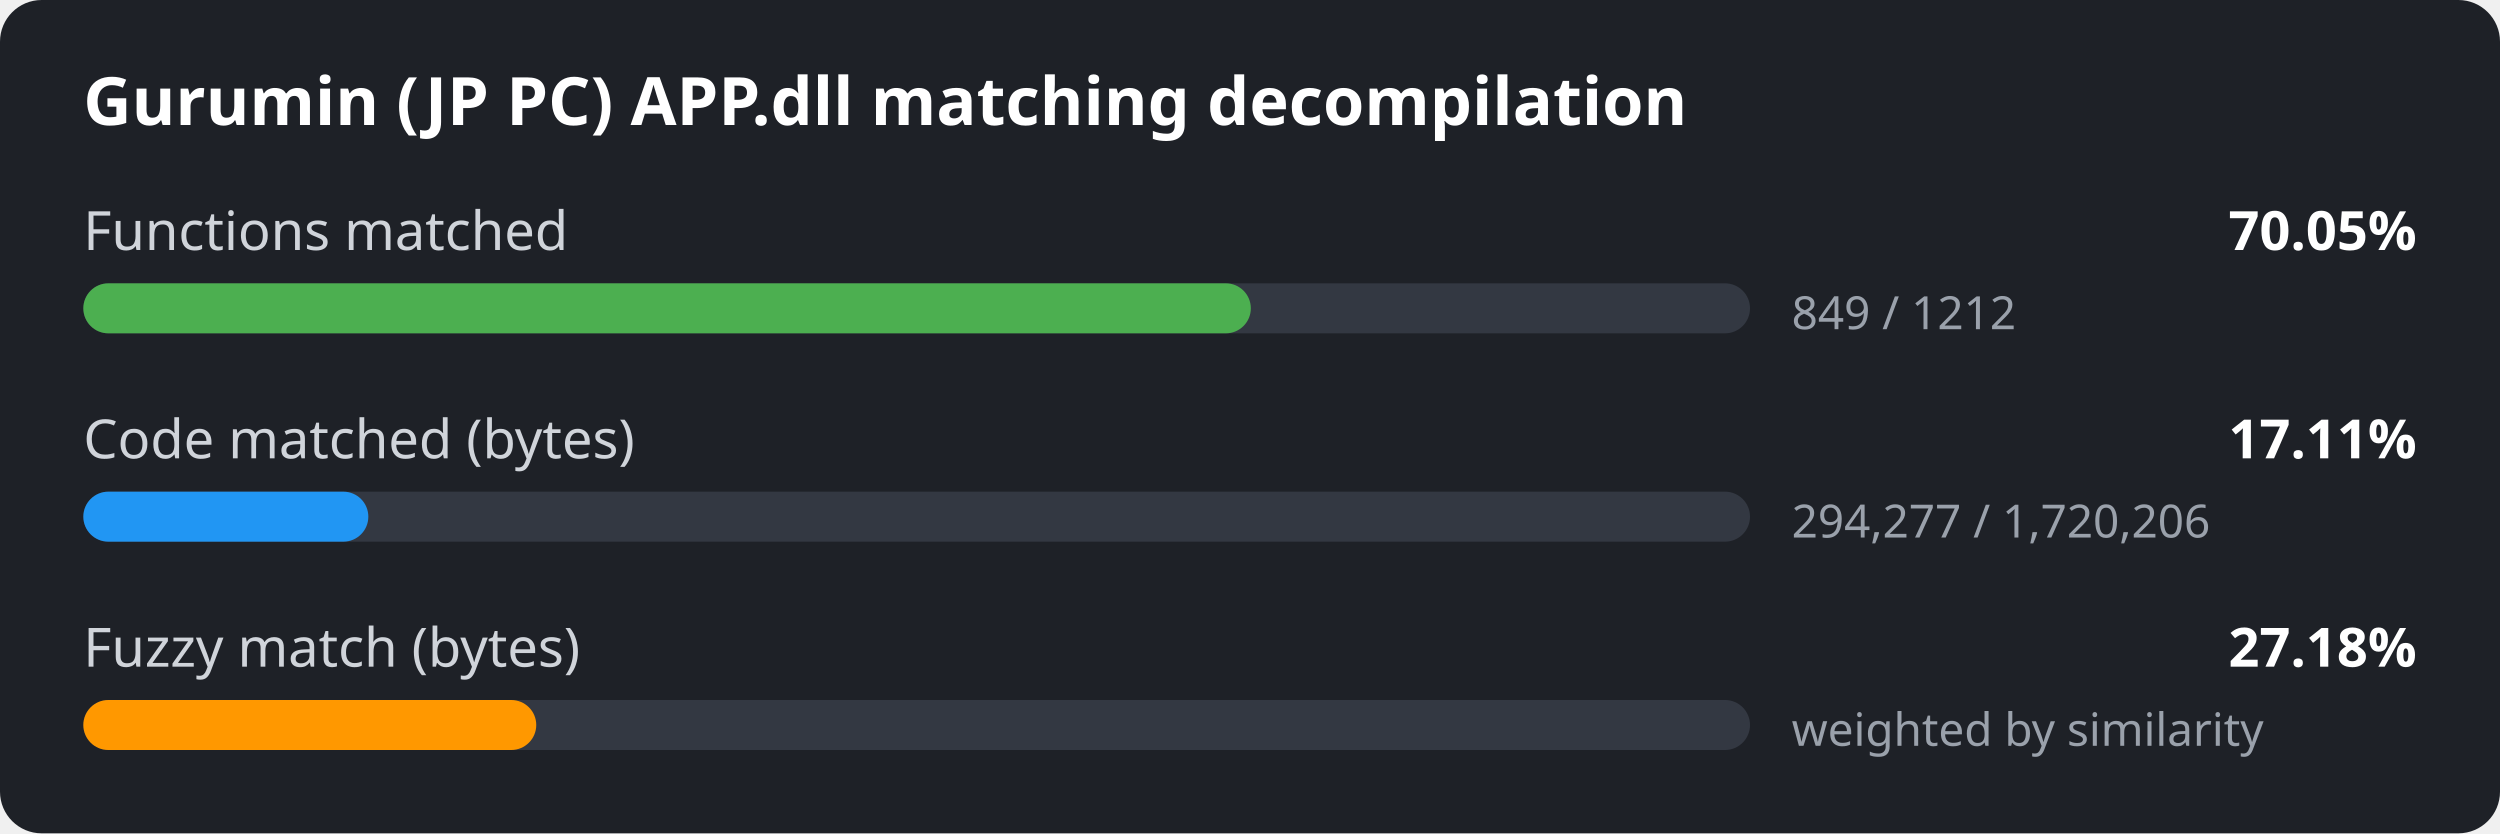
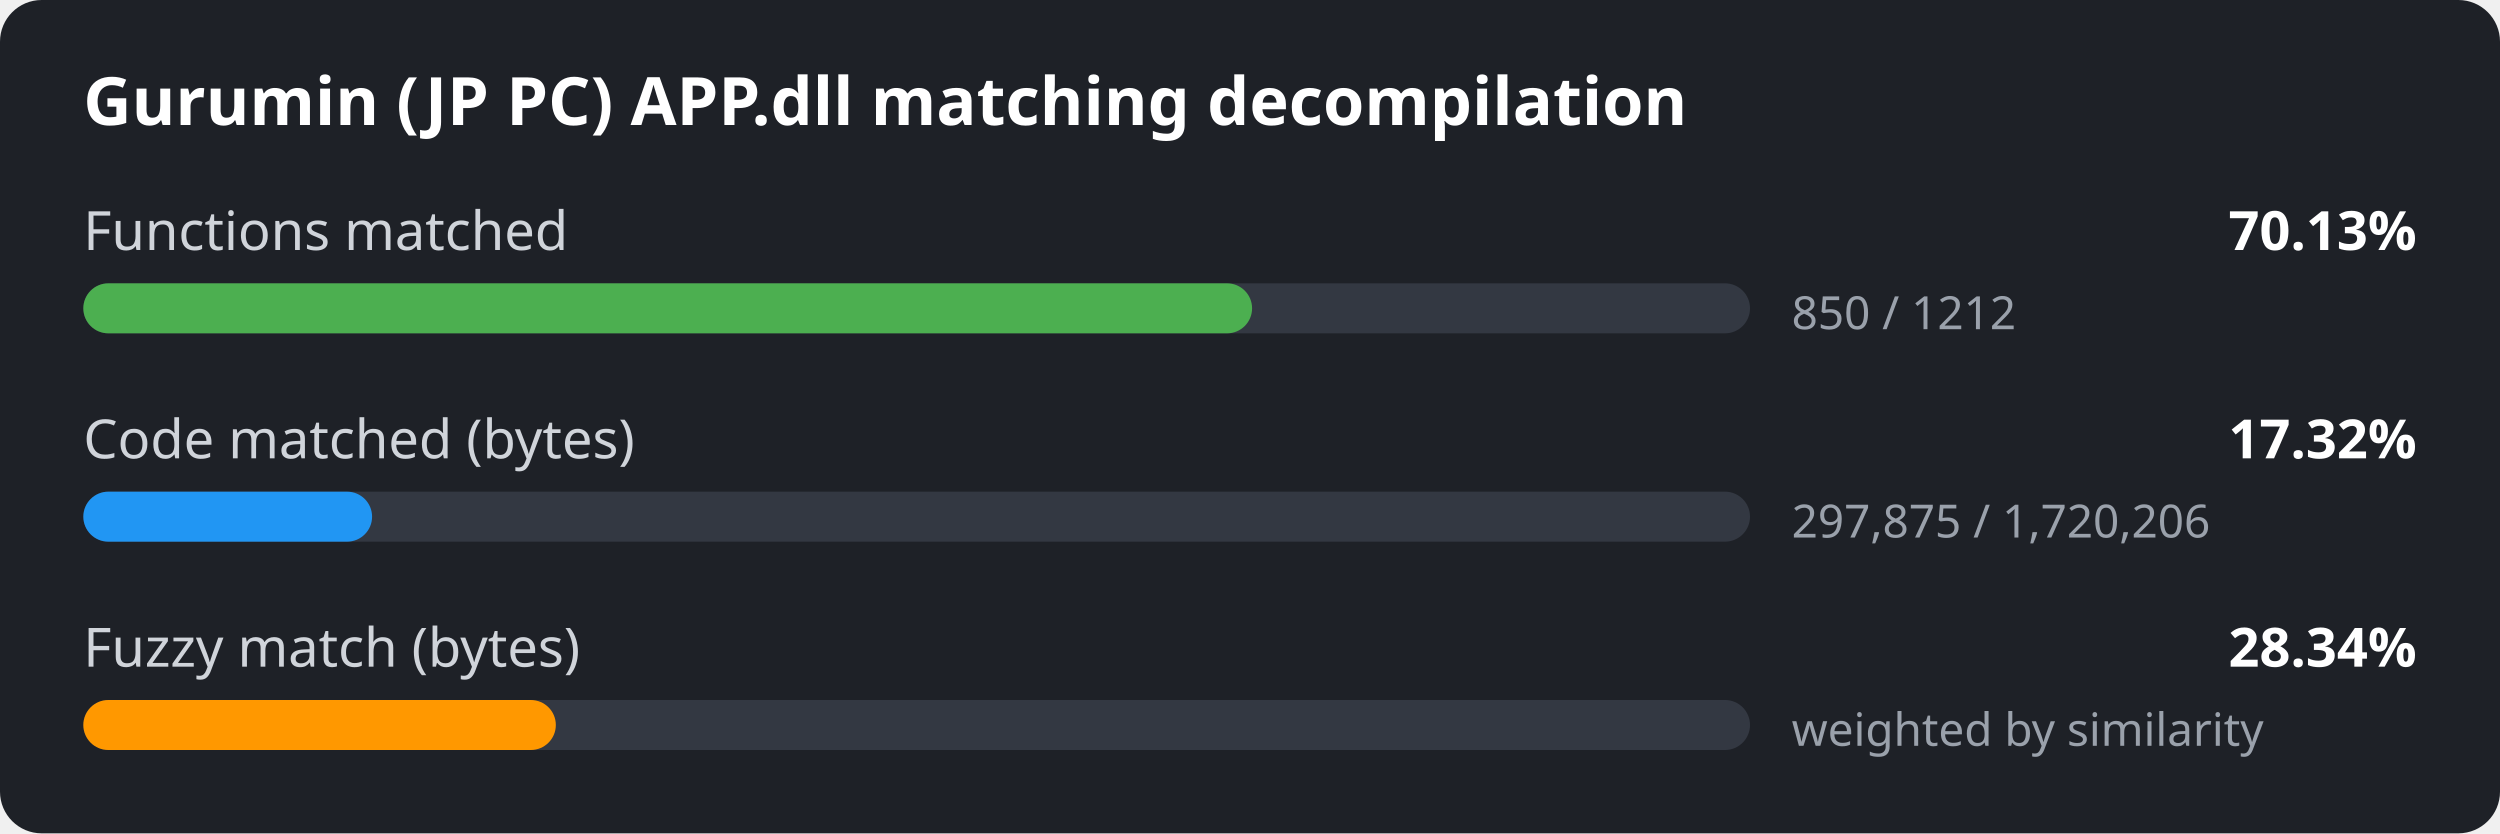
<svg xmlns="http://www.w3.org/2000/svg" width="600" height="200" viewBox="0 0 600 200">
  <style>
.bg { fill: #1e2127; }
.title { font: 600 16px sans-serif; fill: #ffffff; }
.label { font: 13px sans-serif; fill: #d0d4da; }
.value { font: 600 13px sans-serif; fill: #ffffff; }
.detail { font: 11px sans-serif; fill: #9aa1ab; }
.track { fill: #333842; }
</style>
  <rect width="600" height="200" rx="10" class="bg" />
  <text x="20" y="30" class="title">Gurumin (JP PC) APP.dll matching decompilation</text>
  <text x="20" y="60" class="label">Functions matched</text>
-   <text x="580" y="60" class="value" text-anchor="end">70.05%</text>
+   <text x="580" y="60" class="value" text-anchor="end">70.13%</text>
  <rect x="20" y="68" width="400" height="12" rx="6" class="track" />
-   <rect x="20" y="68" width="280.2" height="12" rx="6" fill="#4caf50" />
-   <text x="430" y="79" class="detail">849 / 1212</text>
+   <rect x="20" y="68" width="280.5" height="12" rx="6" fill="#4caf50" />
+   <text x="430" y="79" class="detail">850 / 1212</text>
  <text x="20" y="110" class="label">Code matched (bytes)</text>
-   <text x="580" y="110" class="value" text-anchor="end">17.11%</text>
+   <text x="580" y="110" class="value" text-anchor="end">17.32%</text>
  <rect x="20" y="118" width="400" height="12" rx="6" class="track" />
-   <rect x="20" y="118" width="68.4" height="12" rx="6" fill="#2196f3" />
-   <text x="430" y="129" class="detail">294,277 / 1,720,206</text>
+   <rect x="20" y="118" width="69.3" height="12" rx="6" fill="#2196f3" />
+   <text x="430" y="129" class="detail">297,875 / 1,720,206</text>
  <text x="20" y="160" class="label">Fuzzy match (bytes)</text>
-   <text x="580" y="160" class="value" text-anchor="end">27.18%</text>
+   <text x="580" y="160" class="value" text-anchor="end">28.34%</text>
  <rect x="20" y="168" width="400" height="12" rx="6" class="track" />
-   <rect x="20" y="168" width="108.7" height="12" rx="6" fill="#ff9800" />
+   <rect x="20" y="168" width="113.4" height="12" rx="6" fill="#ff9800" />
  <text x="430" y="179" class="detail">weighted by similarity</text>
</svg>
